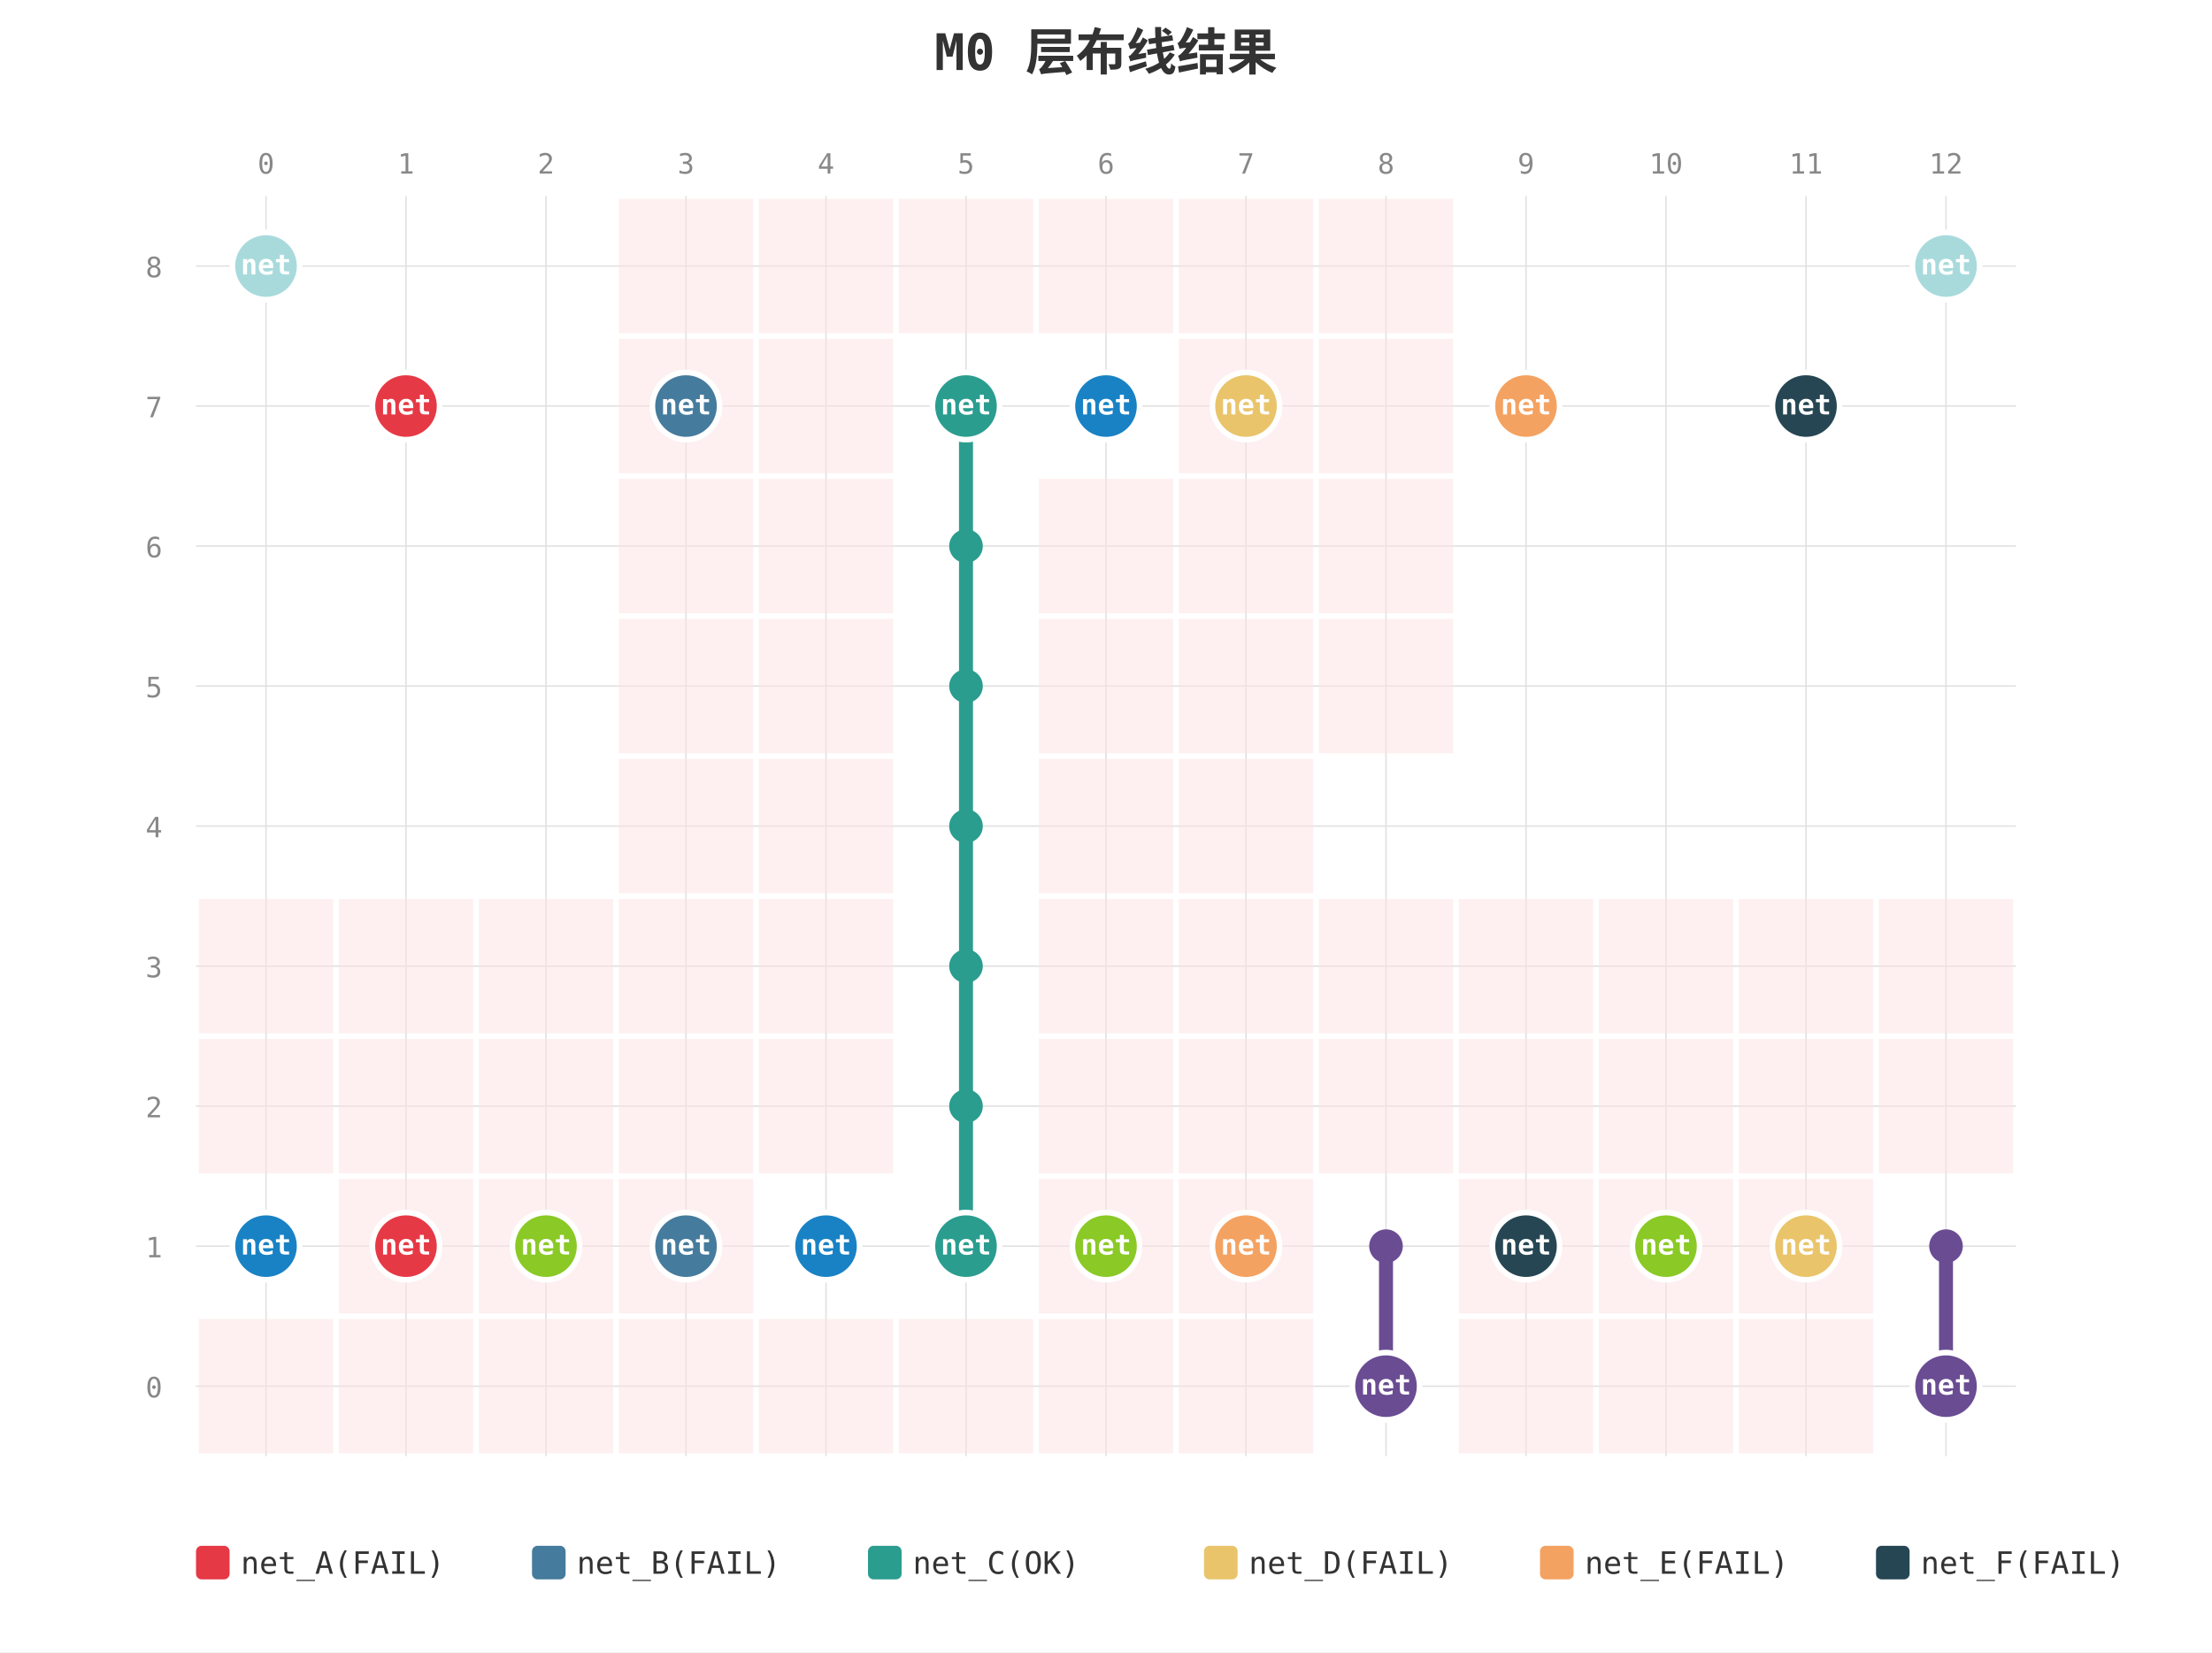
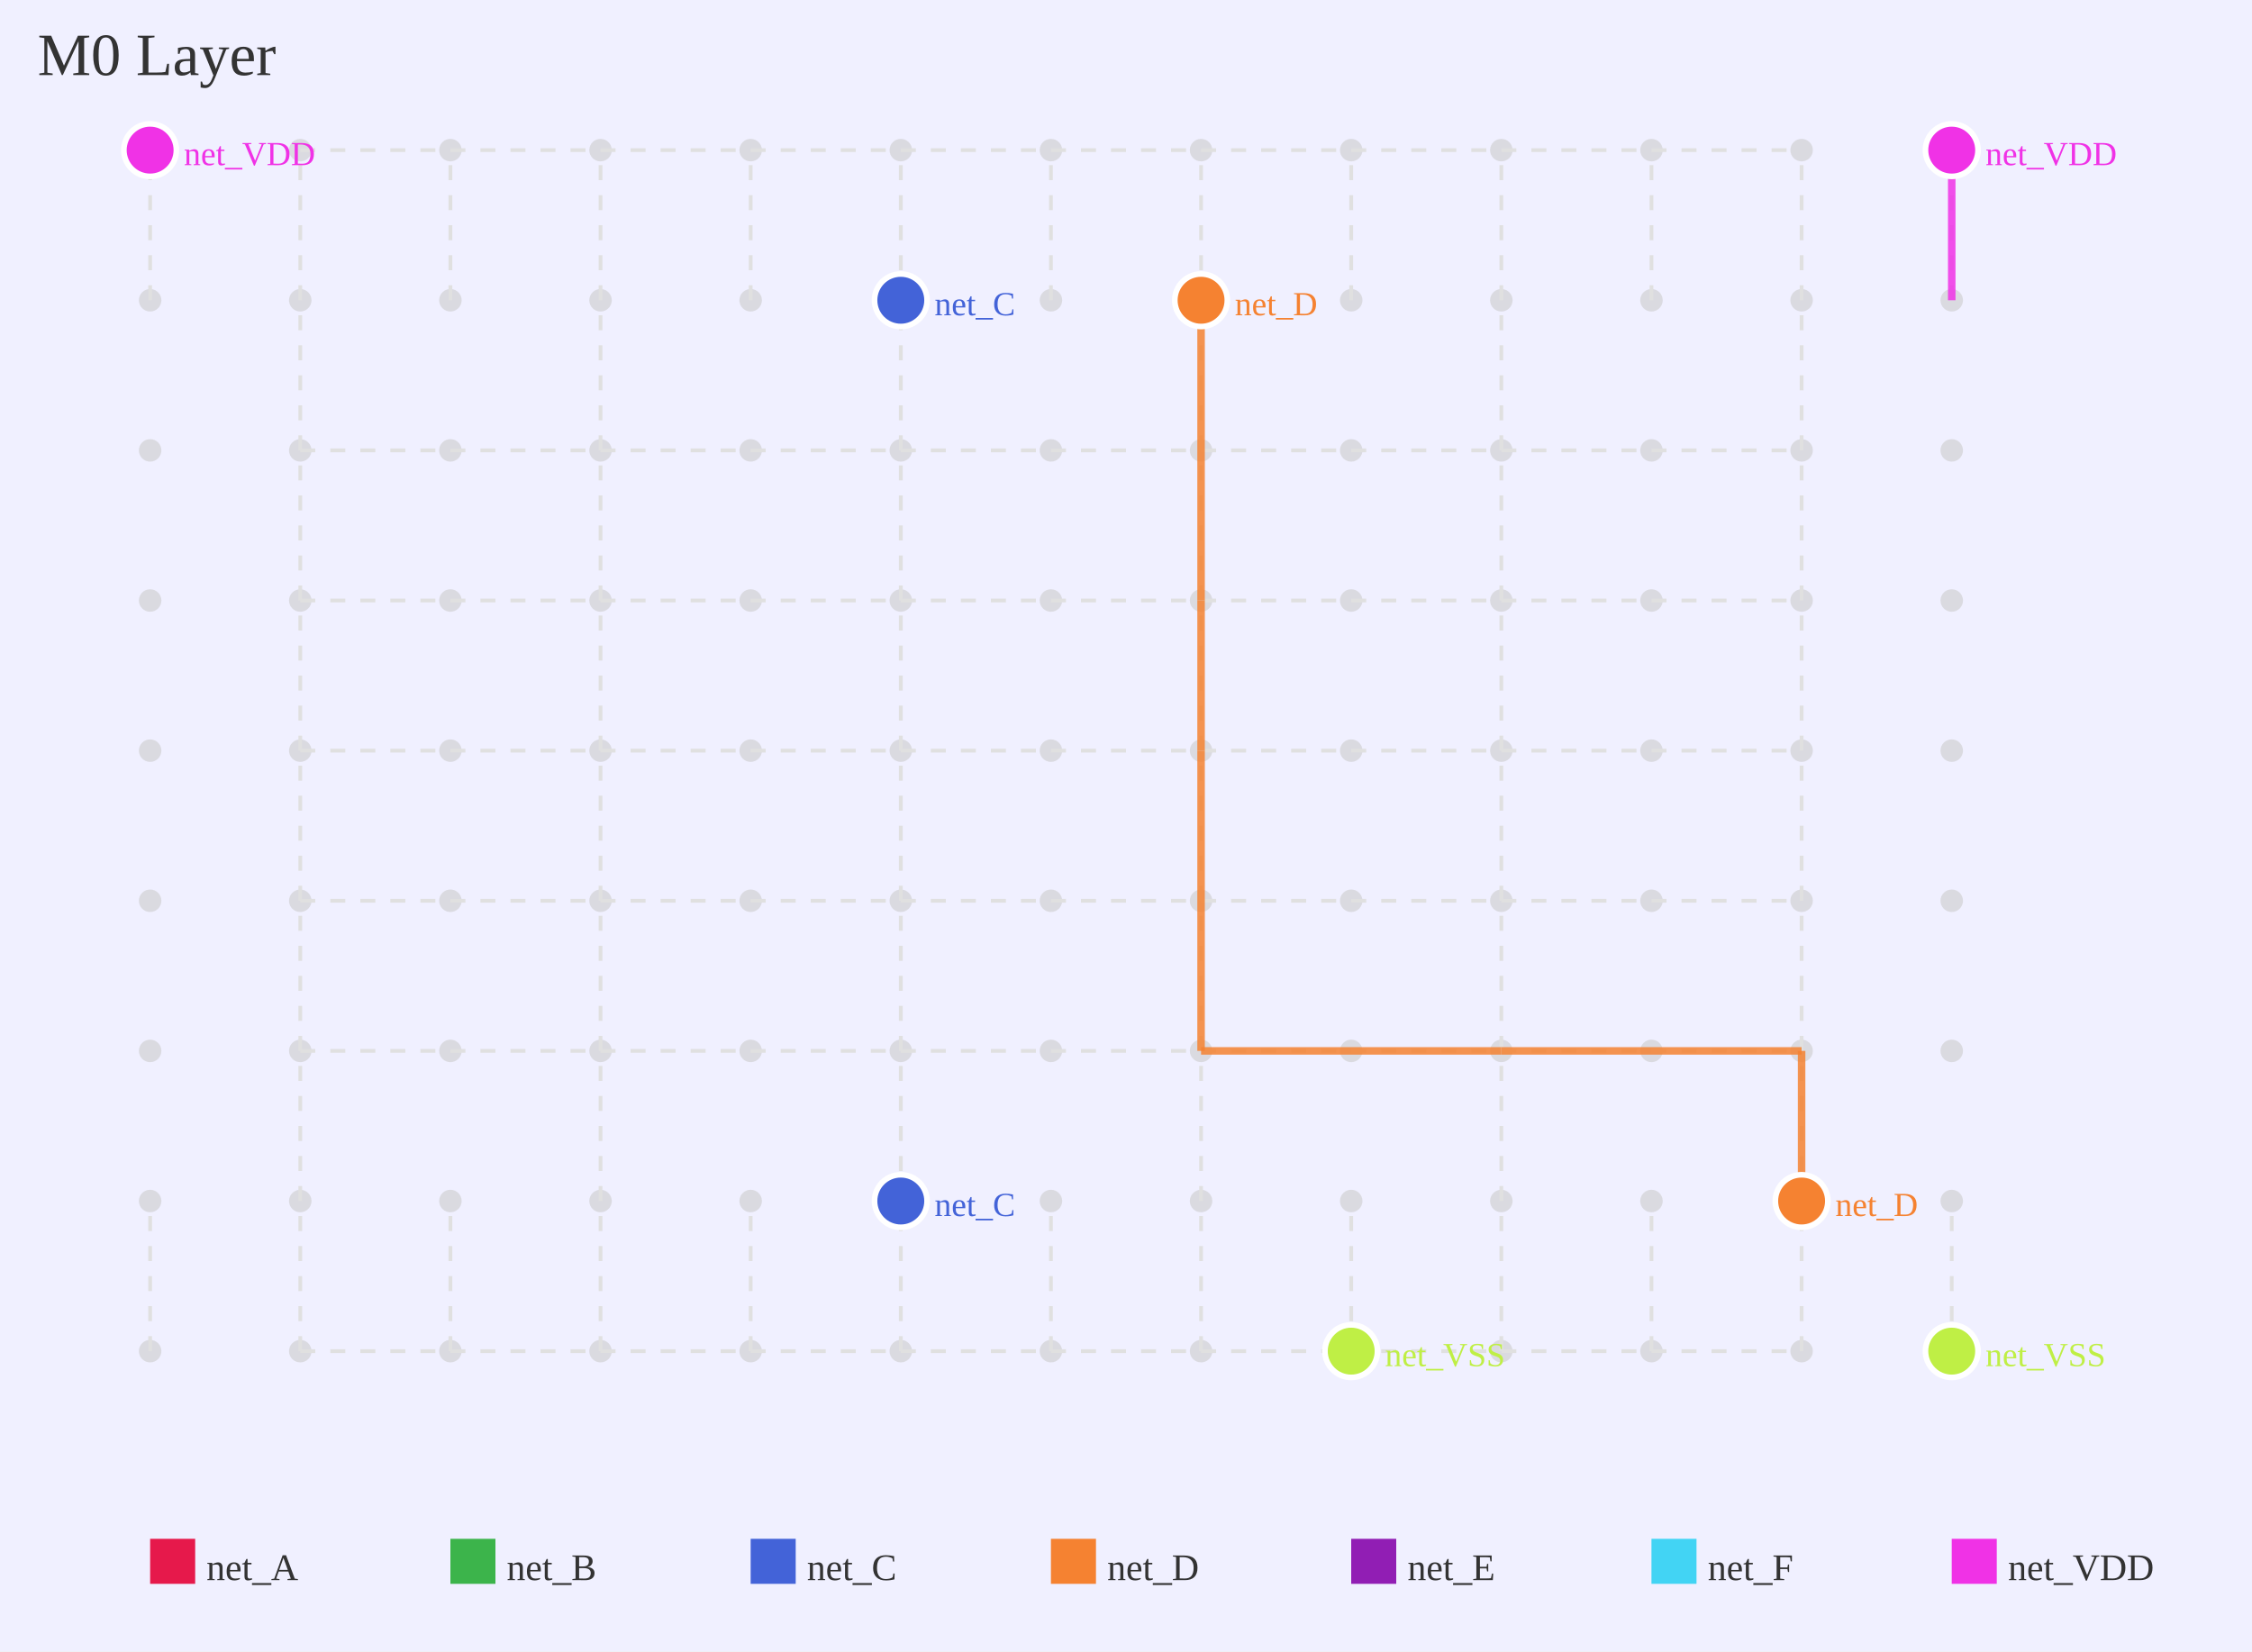
- <svg xmlns="http://www.w3.org/2000/svg" width="790" height="590" viewBox="0 0 790 590">
-   <rect width="790" height="590" fill="white" />
-   <text x="395" y="25" text-anchor="middle" font-family="monospace" font-size="18" font-weight="bold" fill="#333">M0 层布线结果</text>
-   <line x1="95.0" y1="70" x2="95.0" y2="520" stroke="#E0E0E0" stroke-width="0.5" />
-   <line x1="145.0" y1="70" x2="145.0" y2="520" stroke="#E0E0E0" stroke-width="0.5" />
-   <line x1="195.0" y1="70" x2="195.0" y2="520" stroke="#E0E0E0" stroke-width="0.5" />
-   <line x1="245.0" y1="70" x2="245.0" y2="520" stroke="#E0E0E0" stroke-width="0.5" />
-   <line x1="295.0" y1="70" x2="295.0" y2="520" stroke="#E0E0E0" stroke-width="0.5" />
-   <line x1="345.0" y1="70" x2="345.0" y2="520" stroke="#E0E0E0" stroke-width="0.5" />
-   <line x1="395.0" y1="70" x2="395.0" y2="520" stroke="#E0E0E0" stroke-width="0.5" />
-   <line x1="445.0" y1="70" x2="445.0" y2="520" stroke="#E0E0E0" stroke-width="0.5" />
-   <line x1="495.0" y1="70" x2="495.0" y2="520" stroke="#E0E0E0" stroke-width="0.5" />
-   <line x1="545.0" y1="70" x2="545.0" y2="520" stroke="#E0E0E0" stroke-width="0.5" />
-   <line x1="595.0" y1="70" x2="595.0" y2="520" stroke="#E0E0E0" stroke-width="0.5" />
-   <line x1="645.0" y1="70" x2="645.0" y2="520" stroke="#E0E0E0" stroke-width="0.5" />
-   <line x1="695.0" y1="70" x2="695.0" y2="520" stroke="#E0E0E0" stroke-width="0.5" />
-   <line x1="70" y1="495.0" x2="720" y2="495.0" stroke="#E0E0E0" stroke-width="0.5" />
-   <line x1="70" y1="445.0" x2="720" y2="445.0" stroke="#E0E0E0" stroke-width="0.5" />
-   <line x1="70" y1="395.0" x2="720" y2="395.0" stroke="#E0E0E0" stroke-width="0.5" />
-   <line x1="70" y1="345.0" x2="720" y2="345.0" stroke="#E0E0E0" stroke-width="0.5" />
-   <line x1="70" y1="295.0" x2="720" y2="295.0" stroke="#E0E0E0" stroke-width="0.5" />
-   <line x1="70" y1="245.0" x2="720" y2="245.0" stroke="#E0E0E0" stroke-width="0.5" />
-   <line x1="70" y1="195.0" x2="720" y2="195.0" stroke="#E0E0E0" stroke-width="0.5" />
-   <line x1="70" y1="145.0" x2="720" y2="145.0" stroke="#E0E0E0" stroke-width="0.5" />
-   <line x1="70" y1="95.0" x2="720" y2="95.0" stroke="#E0E0E0" stroke-width="0.5" />
-   <text x="95.0" y="62" text-anchor="middle" font-family="monospace" font-size="10" fill="#888">0</text>
-   <text x="145.0" y="62" text-anchor="middle" font-family="monospace" font-size="10" fill="#888">1</text>
-   <text x="195.0" y="62" text-anchor="middle" font-family="monospace" font-size="10" fill="#888">2</text>
-   <text x="245.0" y="62" text-anchor="middle" font-family="monospace" font-size="10" fill="#888">3</text>
-   <text x="295.0" y="62" text-anchor="middle" font-family="monospace" font-size="10" fill="#888">4</text>
-   <text x="345.0" y="62" text-anchor="middle" font-family="monospace" font-size="10" fill="#888">5</text>
-   <text x="395.0" y="62" text-anchor="middle" font-family="monospace" font-size="10" fill="#888">6</text>
-   <text x="445.0" y="62" text-anchor="middle" font-family="monospace" font-size="10" fill="#888">7</text>
-   <text x="495.0" y="62" text-anchor="middle" font-family="monospace" font-size="10" fill="#888">8</text>
-   <text x="545.0" y="62" text-anchor="middle" font-family="monospace" font-size="10" fill="#888">9</text>
-   <text x="595.0" y="62" text-anchor="middle" font-family="monospace" font-size="10" fill="#888">10</text>
-   <text x="645.0" y="62" text-anchor="middle" font-family="monospace" font-size="10" fill="#888">11</text>
-   <text x="695.0" y="62" text-anchor="middle" font-family="monospace" font-size="10" fill="#888">12</text>
-   <text x="58" y="499.0" text-anchor="end" font-family="monospace" font-size="10" fill="#888">0</text>
-   <text x="58" y="449.0" text-anchor="end" font-family="monospace" font-size="10" fill="#888">1</text>
-   <text x="58" y="399.0" text-anchor="end" font-family="monospace" font-size="10" fill="#888">2</text>
-   <text x="58" y="349.0" text-anchor="end" font-family="monospace" font-size="10" fill="#888">3</text>
-   <text x="58" y="299.0" text-anchor="end" font-family="monospace" font-size="10" fill="#888">4</text>
-   <text x="58" y="249.0" text-anchor="end" font-family="monospace" font-size="10" fill="#888">5</text>
-   <text x="58" y="199.0" text-anchor="end" font-family="monospace" font-size="10" fill="#888">6</text>
-   <text x="58" y="149.0" text-anchor="end" font-family="monospace" font-size="10" fill="#888">7</text>
-   <text x="58" y="99.0" text-anchor="end" font-family="monospace" font-size="10" fill="#888">8</text>
-   <rect x="71.0" y="471.0" width="48" height="48" fill="#FEE2E2" opacity="0.5" />
-   <rect x="121.0" y="471.0" width="48" height="48" fill="#FEE2E2" opacity="0.5" />
-   <rect x="171.0" y="471.0" width="48" height="48" fill="#FEE2E2" opacity="0.5" />
-   <rect x="221.0" y="471.0" width="48" height="48" fill="#FEE2E2" opacity="0.5" />
-   <rect x="271.0" y="471.0" width="48" height="48" fill="#FEE2E2" opacity="0.5" />
-   <rect x="321.0" y="471.0" width="48" height="48" fill="#FEE2E2" opacity="0.5" />
-   <rect x="371.0" y="471.0" width="48" height="48" fill="#FEE2E2" opacity="0.5" />
-   <rect x="421.0" y="471.0" width="48" height="48" fill="#FEE2E2" opacity="0.5" />
-   <rect x="521.0" y="471.0" width="48" height="48" fill="#FEE2E2" opacity="0.5" />
-   <rect x="571.0" y="471.0" width="48" height="48" fill="#FEE2E2" opacity="0.5" />
-   <rect x="621.0" y="471.0" width="48" height="48" fill="#FEE2E2" opacity="0.5" />
-   <rect x="121.0" y="421.0" width="48" height="48" fill="#FEE2E2" opacity="0.5" />
-   <rect x="171.0" y="421.0" width="48" height="48" fill="#FEE2E2" opacity="0.5" />
-   <rect x="221.0" y="421.0" width="48" height="48" fill="#FEE2E2" opacity="0.5" />
-   <rect x="371.0" y="421.0" width="48" height="48" fill="#FEE2E2" opacity="0.5" />
-   <rect x="421.0" y="421.0" width="48" height="48" fill="#FEE2E2" opacity="0.5" />
-   <rect x="521.0" y="421.0" width="48" height="48" fill="#FEE2E2" opacity="0.5" />
-   <rect x="571.0" y="421.0" width="48" height="48" fill="#FEE2E2" opacity="0.5" />
-   <rect x="621.0" y="421.0" width="48" height="48" fill="#FEE2E2" opacity="0.5" />
-   <rect x="71.0" y="371.0" width="48" height="48" fill="#FEE2E2" opacity="0.5" />
-   <rect x="121.0" y="371.0" width="48" height="48" fill="#FEE2E2" opacity="0.5" />
-   <rect x="171.0" y="371.0" width="48" height="48" fill="#FEE2E2" opacity="0.5" />
-   <rect x="221.0" y="371.0" width="48" height="48" fill="#FEE2E2" opacity="0.5" />
-   <rect x="271.0" y="371.0" width="48" height="48" fill="#FEE2E2" opacity="0.5" />
-   <rect x="371.0" y="371.0" width="48" height="48" fill="#FEE2E2" opacity="0.5" />
-   <rect x="421.0" y="371.0" width="48" height="48" fill="#FEE2E2" opacity="0.5" />
-   <rect x="471.0" y="371.0" width="48" height="48" fill="#FEE2E2" opacity="0.5" />
-   <rect x="521.0" y="371.0" width="48" height="48" fill="#FEE2E2" opacity="0.5" />
-   <rect x="571.0" y="371.0" width="48" height="48" fill="#FEE2E2" opacity="0.5" />
-   <rect x="621.0" y="371.0" width="48" height="48" fill="#FEE2E2" opacity="0.5" />
-   <rect x="671.0" y="371.0" width="48" height="48" fill="#FEE2E2" opacity="0.5" />
-   <rect x="71.0" y="321.0" width="48" height="48" fill="#FEE2E2" opacity="0.5" />
-   <rect x="121.0" y="321.0" width="48" height="48" fill="#FEE2E2" opacity="0.5" />
-   <rect x="171.0" y="321.0" width="48" height="48" fill="#FEE2E2" opacity="0.5" />
-   <rect x="221.0" y="321.0" width="48" height="48" fill="#FEE2E2" opacity="0.5" />
-   <rect x="271.0" y="321.0" width="48" height="48" fill="#FEE2E2" opacity="0.5" />
-   <rect x="371.0" y="321.0" width="48" height="48" fill="#FEE2E2" opacity="0.5" />
-   <rect x="421.0" y="321.0" width="48" height="48" fill="#FEE2E2" opacity="0.5" />
-   <rect x="471.0" y="321.0" width="48" height="48" fill="#FEE2E2" opacity="0.5" />
-   <rect x="521.0" y="321.0" width="48" height="48" fill="#FEE2E2" opacity="0.5" />
-   <rect x="571.0" y="321.0" width="48" height="48" fill="#FEE2E2" opacity="0.5" />
-   <rect x="621.0" y="321.0" width="48" height="48" fill="#FEE2E2" opacity="0.5" />
-   <rect x="671.0" y="321.0" width="48" height="48" fill="#FEE2E2" opacity="0.5" />
-   <rect x="221.0" y="271.0" width="48" height="48" fill="#FEE2E2" opacity="0.5" />
-   <rect x="271.0" y="271.0" width="48" height="48" fill="#FEE2E2" opacity="0.5" />
-   <rect x="371.0" y="271.0" width="48" height="48" fill="#FEE2E2" opacity="0.5" />
-   <rect x="421.0" y="271.0" width="48" height="48" fill="#FEE2E2" opacity="0.5" />
-   <rect x="221.0" y="221.0" width="48" height="48" fill="#FEE2E2" opacity="0.5" />
-   <rect x="271.0" y="221.0" width="48" height="48" fill="#FEE2E2" opacity="0.5" />
-   <rect x="371.0" y="221.0" width="48" height="48" fill="#FEE2E2" opacity="0.5" />
-   <rect x="421.0" y="221.0" width="48" height="48" fill="#FEE2E2" opacity="0.5" />
-   <rect x="471.0" y="221.0" width="48" height="48" fill="#FEE2E2" opacity="0.5" />
-   <rect x="221.0" y="171.0" width="48" height="48" fill="#FEE2E2" opacity="0.5" />
-   <rect x="271.0" y="171.0" width="48" height="48" fill="#FEE2E2" opacity="0.5" />
-   <rect x="371.0" y="171.0" width="48" height="48" fill="#FEE2E2" opacity="0.5" />
-   <rect x="421.0" y="171.0" width="48" height="48" fill="#FEE2E2" opacity="0.5" />
-   <rect x="471.0" y="171.0" width="48" height="48" fill="#FEE2E2" opacity="0.5" />
-   <rect x="221.0" y="121.0" width="48" height="48" fill="#FEE2E2" opacity="0.5" />
-   <rect x="271.0" y="121.0" width="48" height="48" fill="#FEE2E2" opacity="0.5" />
-   <rect x="421.0" y="121.0" width="48" height="48" fill="#FEE2E2" opacity="0.5" />
-   <rect x="471.0" y="121.0" width="48" height="48" fill="#FEE2E2" opacity="0.5" />
-   <rect x="221.0" y="71.0" width="48" height="48" fill="#FEE2E2" opacity="0.5" />
-   <rect x="271.0" y="71.0" width="48" height="48" fill="#FEE2E2" opacity="0.5" />
-   <rect x="321.0" y="71.0" width="48" height="48" fill="#FEE2E2" opacity="0.5" />
-   <rect x="371.0" y="71.0" width="48" height="48" fill="#FEE2E2" opacity="0.5" />
-   <rect x="421.0" y="71.0" width="48" height="48" fill="#FEE2E2" opacity="0.5" />
-   <rect x="471.0" y="71.0" width="48" height="48" fill="#FEE2E2" opacity="0.5" />
-   <line x1="495.0" y1="495.0" x2="495.0" y2="445.0" stroke="#6A4C93" stroke-width="5" stroke-linecap="round" />
-   <line x1="695.0" y1="445.0" x2="695.0" y2="495.0" stroke="#6A4C93" stroke-width="5" stroke-linecap="round" />
-   <line x1="345.0" y1="145.0" x2="345.0" y2="195.0" stroke="#2A9D8F" stroke-width="5" stroke-linecap="round" />
-   <line x1="345.0" y1="195.0" x2="345.0" y2="245.0" stroke="#2A9D8F" stroke-width="5" stroke-linecap="round" />
-   <line x1="345.0" y1="245.0" x2="345.0" y2="295.0" stroke="#2A9D8F" stroke-width="5" stroke-linecap="round" />
-   <line x1="345.0" y1="295.0" x2="345.0" y2="345.0" stroke="#2A9D8F" stroke-width="5" stroke-linecap="round" />
-   <line x1="345.0" y1="345.0" x2="345.0" y2="395.0" stroke="#2A9D8F" stroke-width="5" stroke-linecap="round" />
-   <line x1="345.0" y1="395.0" x2="345.0" y2="445.0" stroke="#2A9D8F" stroke-width="5" stroke-linecap="round" />
-   <circle cx="495.0" cy="495.0" r="6" fill="#6A4C93" />
-   <circle cx="695.0" cy="495.0" r="6" fill="#6A4C93" />
-   <circle cx="95.0" cy="445.0" r="6" fill="#1982C4" />
-   <circle cx="295.0" cy="445.0" r="6" fill="#1982C4" />
-   <circle cx="345.0" cy="445.0" r="6" fill="#2A9D8F" />
-   <circle cx="495.0" cy="445.0" r="6" fill="#6A4C93" />
-   <circle cx="695.0" cy="445.0" r="6" fill="#6A4C93" />
-   <circle cx="345.0" cy="395.0" r="6" fill="#2A9D8F" />
-   <circle cx="345.0" cy="345.0" r="6" fill="#2A9D8F" />
-   <circle cx="345.0" cy="295.0" r="6" fill="#2A9D8F" />
-   <circle cx="345.0" cy="245.0" r="6" fill="#2A9D8F" />
-   <circle cx="345.0" cy="195.0" r="6" fill="#2A9D8F" />
-   <circle cx="345.0" cy="145.0" r="6" fill="#2A9D8F" />
-   <circle cx="395.0" cy="145.0" r="6" fill="#1982C4" />
-   <circle cx="495.0" cy="495.0" r="12" fill="#6A4C93" stroke="white" stroke-width="2" />
-   <text x="495.0" y="498.0" text-anchor="middle" font-family="monospace" font-size="10" font-weight="bold" fill="white">net</text>
-   <circle cx="695.0" cy="495.0" r="12" fill="#6A4C93" stroke="white" stroke-width="2" />
-   <text x="695.0" y="498.0" text-anchor="middle" font-family="monospace" font-size="10" font-weight="bold" fill="white">net</text>
-   <circle cx="145.0" cy="145.0" r="12" fill="#E63946" stroke="white" stroke-width="2" />
-   <text x="145.0" y="148.0" text-anchor="middle" font-family="monospace" font-size="10" font-weight="bold" fill="white">net</text>
-   <circle cx="145.0" cy="445.0" r="12" fill="#E63946" stroke="white" stroke-width="2" />
-   <text x="145.0" y="448.0" text-anchor="middle" font-family="monospace" font-size="10" font-weight="bold" fill="white">net</text>
-   <circle cx="345.0" cy="145.0" r="12" fill="#2A9D8F" stroke="white" stroke-width="2" />
-   <text x="345.0" y="148.0" text-anchor="middle" font-family="monospace" font-size="10" font-weight="bold" fill="white">net</text>
-   <circle cx="345.0" cy="445.0" r="12" fill="#2A9D8F" stroke="white" stroke-width="2" />
-   <text x="345.0" y="448.0" text-anchor="middle" font-family="monospace" font-size="10" font-weight="bold" fill="white">net</text>
-   <circle cx="95.0" cy="95.0" r="12" fill="#A8DADC" stroke="white" stroke-width="2" />
-   <text x="95.0" y="98.0" text-anchor="middle" font-family="monospace" font-size="10" font-weight="bold" fill="white">net</text>
-   <circle cx="695.0" cy="95.0" r="12" fill="#A8DADC" stroke="white" stroke-width="2" />
-   <text x="695.0" y="98.0" text-anchor="middle" font-family="monospace" font-size="10" font-weight="bold" fill="white">net</text>
-   <circle cx="545.0" cy="145.0" r="12" fill="#F4A261" stroke="white" stroke-width="2" />
-   <text x="545.0" y="148.0" text-anchor="middle" font-family="monospace" font-size="10" font-weight="bold" fill="white">net</text>
-   <circle cx="445.0" cy="445.0" r="12" fill="#F4A261" stroke="white" stroke-width="2" />
-   <text x="445.0" y="448.0" text-anchor="middle" font-family="monospace" font-size="10" font-weight="bold" fill="white">net</text>
-   <circle cx="445.0" cy="145.0" r="12" fill="#E9C46A" stroke="white" stroke-width="2" />
-   <text x="445.0" y="148.0" text-anchor="middle" font-family="monospace" font-size="10" font-weight="bold" fill="white">net</text>
-   <circle cx="645.0" cy="445.0" r="12" fill="#E9C46A" stroke="white" stroke-width="2" />
-   <text x="645.0" y="448.0" text-anchor="middle" font-family="monospace" font-size="10" font-weight="bold" fill="white">net</text>
-   <circle cx="195.0" cy="445.0" r="12" fill="#8AC926" stroke="white" stroke-width="2" />
-   <text x="195.0" y="448.0" text-anchor="middle" font-family="monospace" font-size="10" font-weight="bold" fill="white">net</text>
-   <circle cx="395.0" cy="445.0" r="12" fill="#8AC926" stroke="white" stroke-width="2" />
-   <text x="395.0" y="448.0" text-anchor="middle" font-family="monospace" font-size="10" font-weight="bold" fill="white">net</text>
-   <circle cx="595.0" cy="445.0" r="12" fill="#8AC926" stroke="white" stroke-width="2" />
-   <text x="595.0" y="448.0" text-anchor="middle" font-family="monospace" font-size="10" font-weight="bold" fill="white">net</text>
-   <circle cx="245.0" cy="145.0" r="12" fill="#457B9D" stroke="white" stroke-width="2" />
-   <text x="245.0" y="148.0" text-anchor="middle" font-family="monospace" font-size="10" font-weight="bold" fill="white">net</text>
-   <circle cx="245.0" cy="445.0" r="12" fill="#457B9D" stroke="white" stroke-width="2" />
-   <text x="245.0" y="448.0" text-anchor="middle" font-family="monospace" font-size="10" font-weight="bold" fill="white">net</text>
-   <circle cx="395.0" cy="145.0" r="12" fill="#1982C4" stroke="white" stroke-width="2" />
-   <text x="395.0" y="148.0" text-anchor="middle" font-family="monospace" font-size="10" font-weight="bold" fill="white">net</text>
-   <circle cx="95.0" cy="445.0" r="12" fill="#1982C4" stroke="white" stroke-width="2" />
-   <text x="95.0" y="448.0" text-anchor="middle" font-family="monospace" font-size="10" font-weight="bold" fill="white">net</text>
-   <circle cx="295.0" cy="445.0" r="12" fill="#1982C4" stroke="white" stroke-width="2" />
-   <text x="295.0" y="448.0" text-anchor="middle" font-family="monospace" font-size="10" font-weight="bold" fill="white">net</text>
-   <circle cx="645.0" cy="145.0" r="12" fill="#264653" stroke="white" stroke-width="2" />
-   <text x="645.0" y="148.0" text-anchor="middle" font-family="monospace" font-size="10" font-weight="bold" fill="white">net</text>
-   <circle cx="545.0" cy="445.0" r="12" fill="#264653" stroke="white" stroke-width="2" />
-   <text x="545.0" y="448.0" text-anchor="middle" font-family="monospace" font-size="10" font-weight="bold" fill="white">net</text>
-   <rect x="70" y="552" width="12" height="12" fill="#E63946" rx="2" />
-   <text x="86" y="562" font-family="monospace" font-size="11" fill="#333">net_A(FAIL)</text>
-   <rect x="190" y="552" width="12" height="12" fill="#457B9D" rx="2" />
-   <text x="206" y="562" font-family="monospace" font-size="11" fill="#333">net_B(FAIL)</text>
-   <rect x="310" y="552" width="12" height="12" fill="#2A9D8F" rx="2" />
-   <text x="326" y="562" font-family="monospace" font-size="11" fill="#333">net_C(OK)</text>
-   <rect x="430" y="552" width="12" height="12" fill="#E9C46A" rx="2" />
-   <text x="446" y="562" font-family="monospace" font-size="11" fill="#333">net_D(FAIL)</text>
-   <rect x="550" y="552" width="12" height="12" fill="#F4A261" rx="2" />
-   <text x="566" y="562" font-family="monospace" font-size="11" fill="#333">net_E(FAIL)</text>
-   <rect x="670" y="552" width="12" height="12" fill="#264653" rx="2" />
-   <text x="686" y="562" font-family="monospace" font-size="11" fill="#333">net_F(FAIL)</text>
+ <svg xmlns="http://www.w3.org/2000/svg" width="600" height="440">
+   <rect width="600" height="440" fill="#f0f0ff" />
+   <text x="10" y="20" font-size="16" fill="#333">M0 Layer</text>
+   <circle cx="40" cy="360" r="3" fill="#cccccc" opacity="0.6" />
+   <circle cx="40" cy="320" r="3" fill="#cccccc" opacity="0.6" />
+   <circle cx="40" cy="280" r="3" fill="#cccccc" opacity="0.6" />
+   <circle cx="40" cy="240" r="3" fill="#cccccc" opacity="0.6" />
+   <circle cx="40" cy="200" r="3" fill="#cccccc" opacity="0.6" />
+   <circle cx="40" cy="160" r="3" fill="#cccccc" opacity="0.6" />
+   <circle cx="40" cy="120" r="3" fill="#cccccc" opacity="0.6" />
+   <circle cx="40" cy="80" r="3" fill="#cccccc" opacity="0.6" />
+   <circle cx="40" cy="40" r="3" fill="#cccccc" opacity="0.6" />
+   <circle cx="80" cy="360" r="3" fill="#cccccc" opacity="0.6" />
+   <circle cx="80" cy="320" r="3" fill="#cccccc" opacity="0.6" />
+   <circle cx="80" cy="280" r="3" fill="#cccccc" opacity="0.6" />
+   <circle cx="80" cy="240" r="3" fill="#cccccc" opacity="0.6" />
+   <circle cx="80" cy="200" r="3" fill="#cccccc" opacity="0.6" />
+   <circle cx="80" cy="160" r="3" fill="#cccccc" opacity="0.6" />
+   <circle cx="80" cy="120" r="3" fill="#cccccc" opacity="0.6" />
+   <circle cx="80" cy="80" r="3" fill="#cccccc" opacity="0.6" />
+   <circle cx="80" cy="40" r="3" fill="#cccccc" opacity="0.6" />
+   <circle cx="120" cy="360" r="3" fill="#cccccc" opacity="0.6" />
+   <circle cx="120" cy="320" r="3" fill="#cccccc" opacity="0.6" />
+   <circle cx="120" cy="280" r="3" fill="#cccccc" opacity="0.6" />
+   <circle cx="120" cy="240" r="3" fill="#cccccc" opacity="0.6" />
+   <circle cx="120" cy="200" r="3" fill="#cccccc" opacity="0.6" />
+   <circle cx="120" cy="160" r="3" fill="#cccccc" opacity="0.6" />
+   <circle cx="120" cy="120" r="3" fill="#cccccc" opacity="0.6" />
+   <circle cx="120" cy="80" r="3" fill="#cccccc" opacity="0.6" />
+   <circle cx="120" cy="40" r="3" fill="#cccccc" opacity="0.6" />
+   <circle cx="160" cy="360" r="3" fill="#cccccc" opacity="0.6" />
+   <circle cx="160" cy="320" r="3" fill="#cccccc" opacity="0.6" />
+   <circle cx="160" cy="280" r="3" fill="#cccccc" opacity="0.6" />
+   <circle cx="160" cy="240" r="3" fill="#cccccc" opacity="0.6" />
+   <circle cx="160" cy="200" r="3" fill="#cccccc" opacity="0.6" />
+   <circle cx="160" cy="160" r="3" fill="#cccccc" opacity="0.6" />
+   <circle cx="160" cy="120" r="3" fill="#cccccc" opacity="0.6" />
+   <circle cx="160" cy="80" r="3" fill="#cccccc" opacity="0.6" />
+   <circle cx="160" cy="40" r="3" fill="#cccccc" opacity="0.6" />
+   <circle cx="200" cy="360" r="3" fill="#cccccc" opacity="0.6" />
+   <circle cx="200" cy="320" r="3" fill="#cccccc" opacity="0.6" />
+   <circle cx="200" cy="280" r="3" fill="#cccccc" opacity="0.6" />
+   <circle cx="200" cy="240" r="3" fill="#cccccc" opacity="0.6" />
+   <circle cx="200" cy="200" r="3" fill="#cccccc" opacity="0.6" />
+   <circle cx="200" cy="160" r="3" fill="#cccccc" opacity="0.6" />
+   <circle cx="200" cy="120" r="3" fill="#cccccc" opacity="0.6" />
+   <circle cx="200" cy="80" r="3" fill="#cccccc" opacity="0.6" />
+   <circle cx="200" cy="40" r="3" fill="#cccccc" opacity="0.6" />
+   <circle cx="240" cy="360" r="3" fill="#cccccc" opacity="0.6" />
+   <circle cx="240" cy="320" r="3" fill="#cccccc" opacity="0.6" />
+   <circle cx="240" cy="280" r="3" fill="#cccccc" opacity="0.6" />
+   <circle cx="240" cy="240" r="3" fill="#cccccc" opacity="0.6" />
+   <circle cx="240" cy="200" r="3" fill="#cccccc" opacity="0.6" />
+   <circle cx="240" cy="160" r="3" fill="#cccccc" opacity="0.6" />
+   <circle cx="240" cy="120" r="3" fill="#cccccc" opacity="0.6" />
+   <circle cx="240" cy="80" r="3" fill="#cccccc" opacity="0.6" />
+   <circle cx="240" cy="40" r="3" fill="#cccccc" opacity="0.6" />
+   <circle cx="280" cy="360" r="3" fill="#cccccc" opacity="0.6" />
+   <circle cx="280" cy="320" r="3" fill="#cccccc" opacity="0.6" />
+   <circle cx="280" cy="280" r="3" fill="#cccccc" opacity="0.6" />
+   <circle cx="280" cy="240" r="3" fill="#cccccc" opacity="0.6" />
+   <circle cx="280" cy="200" r="3" fill="#cccccc" opacity="0.6" />
+   <circle cx="280" cy="160" r="3" fill="#cccccc" opacity="0.6" />
+   <circle cx="280" cy="120" r="3" fill="#cccccc" opacity="0.6" />
+   <circle cx="280" cy="80" r="3" fill="#cccccc" opacity="0.6" />
+   <circle cx="280" cy="40" r="3" fill="#cccccc" opacity="0.6" />
+   <circle cx="320" cy="360" r="3" fill="#cccccc" opacity="0.6" />
+   <circle cx="320" cy="320" r="3" fill="#cccccc" opacity="0.6" />
+   <circle cx="320" cy="280" r="3" fill="#cccccc" opacity="0.6" />
+   <circle cx="320" cy="240" r="3" fill="#cccccc" opacity="0.6" />
+   <circle cx="320" cy="200" r="3" fill="#cccccc" opacity="0.6" />
+   <circle cx="320" cy="160" r="3" fill="#cccccc" opacity="0.6" />
+   <circle cx="320" cy="120" r="3" fill="#cccccc" opacity="0.6" />
+   <circle cx="320" cy="80" r="3" fill="#cccccc" opacity="0.6" />
+   <circle cx="320" cy="40" r="3" fill="#cccccc" opacity="0.6" />
+   <circle cx="360" cy="360" r="3" fill="#cccccc" opacity="0.6" />
+   <circle cx="360" cy="320" r="3" fill="#cccccc" opacity="0.6" />
+   <circle cx="360" cy="280" r="3" fill="#cccccc" opacity="0.6" />
+   <circle cx="360" cy="240" r="3" fill="#cccccc" opacity="0.6" />
+   <circle cx="360" cy="200" r="3" fill="#cccccc" opacity="0.6" />
+   <circle cx="360" cy="160" r="3" fill="#cccccc" opacity="0.6" />
+   <circle cx="360" cy="120" r="3" fill="#cccccc" opacity="0.6" />
+   <circle cx="360" cy="80" r="3" fill="#cccccc" opacity="0.6" />
+   <circle cx="360" cy="40" r="3" fill="#cccccc" opacity="0.6" />
+   <circle cx="400" cy="360" r="3" fill="#cccccc" opacity="0.6" />
+   <circle cx="400" cy="320" r="3" fill="#cccccc" opacity="0.6" />
+   <circle cx="400" cy="280" r="3" fill="#cccccc" opacity="0.6" />
+   <circle cx="400" cy="240" r="3" fill="#cccccc" opacity="0.6" />
+   <circle cx="400" cy="200" r="3" fill="#cccccc" opacity="0.6" />
+   <circle cx="400" cy="160" r="3" fill="#cccccc" opacity="0.6" />
+   <circle cx="400" cy="120" r="3" fill="#cccccc" opacity="0.6" />
+   <circle cx="400" cy="80" r="3" fill="#cccccc" opacity="0.6" />
+   <circle cx="400" cy="40" r="3" fill="#cccccc" opacity="0.6" />
+   <circle cx="440" cy="360" r="3" fill="#cccccc" opacity="0.6" />
+   <circle cx="440" cy="320" r="3" fill="#cccccc" opacity="0.6" />
+   <circle cx="440" cy="280" r="3" fill="#cccccc" opacity="0.6" />
+   <circle cx="440" cy="240" r="3" fill="#cccccc" opacity="0.6" />
+   <circle cx="440" cy="200" r="3" fill="#cccccc" opacity="0.6" />
+   <circle cx="440" cy="160" r="3" fill="#cccccc" opacity="0.6" />
+   <circle cx="440" cy="120" r="3" fill="#cccccc" opacity="0.6" />
+   <circle cx="440" cy="80" r="3" fill="#cccccc" opacity="0.6" />
+   <circle cx="440" cy="40" r="3" fill="#cccccc" opacity="0.6" />
+   <circle cx="480" cy="360" r="3" fill="#cccccc" opacity="0.6" />
+   <circle cx="480" cy="320" r="3" fill="#cccccc" opacity="0.6" />
+   <circle cx="480" cy="280" r="3" fill="#cccccc" opacity="0.6" />
+   <circle cx="480" cy="240" r="3" fill="#cccccc" opacity="0.6" />
+   <circle cx="480" cy="200" r="3" fill="#cccccc" opacity="0.6" />
+   <circle cx="480" cy="160" r="3" fill="#cccccc" opacity="0.6" />
+   <circle cx="480" cy="120" r="3" fill="#cccccc" opacity="0.6" />
+   <circle cx="480" cy="80" r="3" fill="#cccccc" opacity="0.6" />
+   <circle cx="480" cy="40" r="3" fill="#cccccc" opacity="0.6" />
+   <circle cx="520" cy="360" r="3" fill="#cccccc" opacity="0.6" />
+   <circle cx="520" cy="320" r="3" fill="#cccccc" opacity="0.6" />
+   <circle cx="520" cy="280" r="3" fill="#cccccc" opacity="0.6" />
+   <circle cx="520" cy="240" r="3" fill="#cccccc" opacity="0.6" />
+   <circle cx="520" cy="200" r="3" fill="#cccccc" opacity="0.6" />
+   <circle cx="520" cy="160" r="3" fill="#cccccc" opacity="0.6" />
+   <circle cx="520" cy="120" r="3" fill="#cccccc" opacity="0.6" />
+   <circle cx="520" cy="80" r="3" fill="#cccccc" opacity="0.6" />
+   <circle cx="520" cy="40" r="3" fill="#cccccc" opacity="0.6" />
+   <line x1="40" y1="360" x2="40" y2="320" stroke="#e0e0e0" stroke-width="1" stroke-dasharray="4,4" />
+   <line x1="40" y1="80" x2="40" y2="40" stroke="#e0e0e0" stroke-width="1" stroke-dasharray="4,4" />
+   <line x1="80" y1="360" x2="80" y2="320" stroke="#e0e0e0" stroke-width="1" stroke-dasharray="4,4" />
+   <line x1="80" y1="360" x2="160" y2="360" stroke="#e0e0e0" stroke-width="1" stroke-dasharray="4,4" />
+   <line x1="80" y1="320" x2="80" y2="280" stroke="#e0e0e0" stroke-width="1" stroke-dasharray="4,4" />
+   <line x1="80" y1="280" x2="80" y2="240" stroke="#e0e0e0" stroke-width="1" stroke-dasharray="4,4" />
+   <line x1="80" y1="280" x2="160" y2="280" stroke="#e0e0e0" stroke-width="1" stroke-dasharray="4,4" />
+   <line x1="80" y1="240" x2="80" y2="200" stroke="#e0e0e0" stroke-width="1" stroke-dasharray="4,4" />
+   <line x1="80" y1="240" x2="160" y2="240" stroke="#e0e0e0" stroke-width="1" stroke-dasharray="4,4" />
+   <line x1="80" y1="200" x2="80" y2="160" stroke="#e0e0e0" stroke-width="1" stroke-dasharray="4,4" />
+   <line x1="80" y1="200" x2="160" y2="200" stroke="#e0e0e0" stroke-width="1" stroke-dasharray="4,4" />
+   <line x1="80" y1="160" x2="80" y2="120" stroke="#e0e0e0" stroke-width="1" stroke-dasharray="4,4" />
+   <line x1="80" y1="160" x2="160" y2="160" stroke="#e0e0e0" stroke-width="1" stroke-dasharray="4,4" />
+   <line x1="80" y1="120" x2="80" y2="80" stroke="#e0e0e0" stroke-width="1" stroke-dasharray="4,4" />
+   <line x1="80" y1="120" x2="160" y2="120" stroke="#e0e0e0" stroke-width="1" stroke-dasharray="4,4" />
+   <line x1="80" y1="80" x2="80" y2="40" stroke="#e0e0e0" stroke-width="1" stroke-dasharray="4,4" />
+   <line x1="80" y1="40" x2="160" y2="40" stroke="#e0e0e0" stroke-width="1" stroke-dasharray="4,4" />
+   <line x1="120" y1="360" x2="120" y2="320" stroke="#e0e0e0" stroke-width="1" stroke-dasharray="4,4" />
+   <line x1="120" y1="80" x2="120" y2="40" stroke="#e0e0e0" stroke-width="1" stroke-dasharray="4,4" />
+   <line x1="160" y1="360" x2="160" y2="320" stroke="#e0e0e0" stroke-width="1" stroke-dasharray="4,4" />
+   <line x1="160" y1="360" x2="240" y2="360" stroke="#e0e0e0" stroke-width="1" stroke-dasharray="4,4" />
+   <line x1="160" y1="320" x2="160" y2="280" stroke="#e0e0e0" stroke-width="1" stroke-dasharray="4,4" />
+   <line x1="160" y1="280" x2="160" y2="240" stroke="#e0e0e0" stroke-width="1" stroke-dasharray="4,4" />
+   <line x1="160" y1="280" x2="240" y2="280" stroke="#e0e0e0" stroke-width="1" stroke-dasharray="4,4" />
+   <line x1="160" y1="240" x2="160" y2="200" stroke="#e0e0e0" stroke-width="1" stroke-dasharray="4,4" />
+   <line x1="160" y1="240" x2="240" y2="240" stroke="#e0e0e0" stroke-width="1" stroke-dasharray="4,4" />
+   <line x1="160" y1="200" x2="160" y2="160" stroke="#e0e0e0" stroke-width="1" stroke-dasharray="4,4" />
+   <line x1="160" y1="200" x2="240" y2="200" stroke="#e0e0e0" stroke-width="1" stroke-dasharray="4,4" />
+   <line x1="160" y1="160" x2="160" y2="120" stroke="#e0e0e0" stroke-width="1" stroke-dasharray="4,4" />
+   <line x1="160" y1="160" x2="240" y2="160" stroke="#e0e0e0" stroke-width="1" stroke-dasharray="4,4" />
+   <line x1="160" y1="120" x2="160" y2="80" stroke="#e0e0e0" stroke-width="1" stroke-dasharray="4,4" />
+   <line x1="160" y1="120" x2="240" y2="120" stroke="#e0e0e0" stroke-width="1" stroke-dasharray="4,4" />
+   <line x1="160" y1="80" x2="160" y2="40" stroke="#e0e0e0" stroke-width="1" stroke-dasharray="4,4" />
+   <line x1="160" y1="40" x2="240" y2="40" stroke="#e0e0e0" stroke-width="1" stroke-dasharray="4,4" />
+   <line x1="200" y1="360" x2="200" y2="320" stroke="#e0e0e0" stroke-width="1" stroke-dasharray="4,4" />
+   <line x1="200" y1="80" x2="200" y2="40" stroke="#e0e0e0" stroke-width="1" stroke-dasharray="4,4" />
+   <line x1="240" y1="360" x2="240" y2="320" stroke="#e0e0e0" stroke-width="1" stroke-dasharray="4,4" />
+   <line x1="240" y1="360" x2="320" y2="360" stroke="#e0e0e0" stroke-width="1" stroke-dasharray="4,4" />
+   <line x1="240" y1="320" x2="240" y2="280" stroke="#e0e0e0" stroke-width="1" stroke-dasharray="4,4" />
+   <line x1="240" y1="280" x2="240" y2="240" stroke="#e0e0e0" stroke-width="1" stroke-dasharray="4,4" />
+   <line x1="240" y1="280" x2="320" y2="280" stroke="#e0e0e0" stroke-width="1" stroke-dasharray="4,4" />
+   <line x1="240" y1="240" x2="240" y2="200" stroke="#e0e0e0" stroke-width="1" stroke-dasharray="4,4" />
+   <line x1="240" y1="240" x2="320" y2="240" stroke="#e0e0e0" stroke-width="1" stroke-dasharray="4,4" />
+   <line x1="240" y1="200" x2="240" y2="160" stroke="#e0e0e0" stroke-width="1" stroke-dasharray="4,4" />
+   <line x1="240" y1="200" x2="320" y2="200" stroke="#e0e0e0" stroke-width="1" stroke-dasharray="4,4" />
+   <line x1="240" y1="160" x2="240" y2="120" stroke="#e0e0e0" stroke-width="1" stroke-dasharray="4,4" />
+   <line x1="240" y1="160" x2="320" y2="160" stroke="#e0e0e0" stroke-width="1" stroke-dasharray="4,4" />
+   <line x1="240" y1="120" x2="240" y2="80" stroke="#e0e0e0" stroke-width="1" stroke-dasharray="4,4" />
+   <line x1="240" y1="120" x2="320" y2="120" stroke="#e0e0e0" stroke-width="1" stroke-dasharray="4,4" />
+   <line x1="240" y1="80" x2="240" y2="40" stroke="#e0e0e0" stroke-width="1" stroke-dasharray="4,4" />
+   <line x1="240" y1="40" x2="320" y2="40" stroke="#e0e0e0" stroke-width="1" stroke-dasharray="4,4" />
+   <line x1="280" y1="360" x2="280" y2="320" stroke="#e0e0e0" stroke-width="1" stroke-dasharray="4,4" />
+   <line x1="280" y1="80" x2="280" y2="40" stroke="#e0e0e0" stroke-width="1" stroke-dasharray="4,4" />
+   <line x1="320" y1="360" x2="320" y2="320" stroke="#e0e0e0" stroke-width="1" stroke-dasharray="4,4" />
+   <line x1="320" y1="360" x2="400" y2="360" stroke="#e0e0e0" stroke-width="1" stroke-dasharray="4,4" />
+   <line x1="320" y1="320" x2="320" y2="280" stroke="#e0e0e0" stroke-width="1" stroke-dasharray="4,4" />
+   <line x1="320" y1="280" x2="320" y2="240" stroke="#e0e0e0" stroke-width="1" stroke-dasharray="4,4" />
+   <line x1="320" y1="280" x2="400" y2="280" stroke="#e0e0e0" stroke-width="1" stroke-dasharray="4,4" />
+   <line x1="320" y1="240" x2="320" y2="200" stroke="#e0e0e0" stroke-width="1" stroke-dasharray="4,4" />
+   <line x1="320" y1="240" x2="400" y2="240" stroke="#e0e0e0" stroke-width="1" stroke-dasharray="4,4" />
+   <line x1="320" y1="200" x2="320" y2="160" stroke="#e0e0e0" stroke-width="1" stroke-dasharray="4,4" />
+   <line x1="320" y1="200" x2="400" y2="200" stroke="#e0e0e0" stroke-width="1" stroke-dasharray="4,4" />
+   <line x1="320" y1="160" x2="320" y2="120" stroke="#e0e0e0" stroke-width="1" stroke-dasharray="4,4" />
+   <line x1="320" y1="160" x2="400" y2="160" stroke="#e0e0e0" stroke-width="1" stroke-dasharray="4,4" />
+   <line x1="320" y1="120" x2="320" y2="80" stroke="#e0e0e0" stroke-width="1" stroke-dasharray="4,4" />
+   <line x1="320" y1="120" x2="400" y2="120" stroke="#e0e0e0" stroke-width="1" stroke-dasharray="4,4" />
+   <line x1="320" y1="80" x2="320" y2="40" stroke="#e0e0e0" stroke-width="1" stroke-dasharray="4,4" />
+   <line x1="320" y1="40" x2="400" y2="40" stroke="#e0e0e0" stroke-width="1" stroke-dasharray="4,4" />
+   <line x1="360" y1="360" x2="360" y2="320" stroke="#e0e0e0" stroke-width="1" stroke-dasharray="4,4" />
+   <line x1="360" y1="80" x2="360" y2="40" stroke="#e0e0e0" stroke-width="1" stroke-dasharray="4,4" />
+   <line x1="400" y1="360" x2="400" y2="320" stroke="#e0e0e0" stroke-width="1" stroke-dasharray="4,4" />
+   <line x1="400" y1="360" x2="480" y2="360" stroke="#e0e0e0" stroke-width="1" stroke-dasharray="4,4" />
+   <line x1="400" y1="320" x2="400" y2="280" stroke="#e0e0e0" stroke-width="1" stroke-dasharray="4,4" />
+   <line x1="400" y1="280" x2="400" y2="240" stroke="#e0e0e0" stroke-width="1" stroke-dasharray="4,4" />
+   <line x1="400" y1="280" x2="480" y2="280" stroke="#e0e0e0" stroke-width="1" stroke-dasharray="4,4" />
+   <line x1="400" y1="240" x2="400" y2="200" stroke="#e0e0e0" stroke-width="1" stroke-dasharray="4,4" />
+   <line x1="400" y1="240" x2="480" y2="240" stroke="#e0e0e0" stroke-width="1" stroke-dasharray="4,4" />
+   <line x1="400" y1="200" x2="400" y2="160" stroke="#e0e0e0" stroke-width="1" stroke-dasharray="4,4" />
+   <line x1="400" y1="200" x2="480" y2="200" stroke="#e0e0e0" stroke-width="1" stroke-dasharray="4,4" />
+   <line x1="400" y1="160" x2="400" y2="120" stroke="#e0e0e0" stroke-width="1" stroke-dasharray="4,4" />
+   <line x1="400" y1="160" x2="480" y2="160" stroke="#e0e0e0" stroke-width="1" stroke-dasharray="4,4" />
+   <line x1="400" y1="120" x2="400" y2="80" stroke="#e0e0e0" stroke-width="1" stroke-dasharray="4,4" />
+   <line x1="400" y1="120" x2="480" y2="120" stroke="#e0e0e0" stroke-width="1" stroke-dasharray="4,4" />
+   <line x1="400" y1="80" x2="400" y2="40" stroke="#e0e0e0" stroke-width="1" stroke-dasharray="4,4" />
+   <line x1="400" y1="40" x2="480" y2="40" stroke="#e0e0e0" stroke-width="1" stroke-dasharray="4,4" />
+   <line x1="440" y1="360" x2="440" y2="320" stroke="#e0e0e0" stroke-width="1" stroke-dasharray="4,4" />
+   <line x1="440" y1="80" x2="440" y2="40" stroke="#e0e0e0" stroke-width="1" stroke-dasharray="4,4" />
+   <line x1="480" y1="360" x2="480" y2="320" stroke="#e0e0e0" stroke-width="1" stroke-dasharray="4,4" />
+   <line x1="480" y1="320" x2="480" y2="280" stroke="#e0e0e0" stroke-width="1" stroke-dasharray="4,4" />
+   <line x1="480" y1="280" x2="480" y2="240" stroke="#e0e0e0" stroke-width="1" stroke-dasharray="4,4" />
+   <line x1="480" y1="240" x2="480" y2="200" stroke="#e0e0e0" stroke-width="1" stroke-dasharray="4,4" />
+   <line x1="480" y1="200" x2="480" y2="160" stroke="#e0e0e0" stroke-width="1" stroke-dasharray="4,4" />
+   <line x1="480" y1="160" x2="480" y2="120" stroke="#e0e0e0" stroke-width="1" stroke-dasharray="4,4" />
+   <line x1="480" y1="120" x2="480" y2="80" stroke="#e0e0e0" stroke-width="1" stroke-dasharray="4,4" />
+   <line x1="480" y1="80" x2="480" y2="40" stroke="#e0e0e0" stroke-width="1" stroke-dasharray="4,4" />
+   <line x1="520" y1="360" x2="520" y2="320" stroke="#e0e0e0" stroke-width="1" stroke-dasharray="4,4" />
+   <line x1="520" y1="80" x2="520" y2="40" stroke="#e0e0e0" stroke-width="1" stroke-dasharray="4,4" />
+   <line x1="240" y1="320" x2="240" y2="320" stroke="#4363d8" stroke-width="1" stroke-dasharray="3,3" opacity="0.85" />
+   <line x1="240" y1="80" x2="240" y2="80" stroke="#4363d8" stroke-width="1" stroke-dasharray="3,3" opacity="0.85" />
+   <line x1="320" y1="240" x2="320" y2="280" stroke="#f58231" stroke-width="2" opacity="0.85" />
+   <line x1="320" y1="200" x2="320" y2="240" stroke="#f58231" stroke-width="2" opacity="0.85" />
+   <line x1="320" y1="160" x2="320" y2="200" stroke="#f58231" stroke-width="2" opacity="0.85" />
+   <line x1="320" y1="120" x2="320" y2="160" stroke="#f58231" stroke-width="2" opacity="0.85" />
+   <line x1="320" y1="80" x2="320" y2="120" stroke="#f58231" stroke-width="2" opacity="0.85" />
+   <line x1="400" y1="280" x2="320" y2="280" stroke="#f58231" stroke-width="2" opacity="0.85" />
+   <line x1="480" y1="280" x2="400" y2="280" stroke="#f58231" stroke-width="2" opacity="0.85" />
+   <line x1="480" y1="320" x2="480" y2="280" stroke="#f58231" stroke-width="2" opacity="0.85" />
+   <line x1="40" y1="40" x2="40" y2="40" stroke="#f032e6" stroke-width="1" stroke-dasharray="3,3" opacity="0.85" />
+   <line x1="520" y1="80" x2="520" y2="80" stroke="#f032e6" stroke-width="1" stroke-dasharray="3,3" opacity="0.85" />
+   <line x1="520" y1="40" x2="520" y2="80" stroke="#f032e6" stroke-width="2" opacity="0.85" />
+   <line x1="360" y1="360" x2="360" y2="360" stroke="#bfef45" stroke-width="1" stroke-dasharray="3,3" opacity="0.85" />
+   <line x1="520" y1="360" x2="520" y2="360" stroke="#bfef45" stroke-width="1" stroke-dasharray="3,3" opacity="0.85" />
+   <circle cx="240" cy="80" r="7" fill="#4363d8" stroke="white" stroke-width="1.5" />
+   <text x="249" y="84" font-size="9" fill="#4363d8">net_C</text>
+   <circle cx="240" cy="320" r="7" fill="#4363d8" stroke="white" stroke-width="1.5" />
+   <text x="249" y="324" font-size="9" fill="#4363d8">net_C</text>
+   <circle cx="320" cy="80" r="7" fill="#f58231" stroke="white" stroke-width="1.5" />
+   <text x="329" y="84" font-size="9" fill="#f58231">net_D</text>
+   <circle cx="480" cy="320" r="7" fill="#f58231" stroke="white" stroke-width="1.5" />
+   <text x="489" y="324" font-size="9" fill="#f58231">net_D</text>
+   <circle cx="40" cy="40" r="7" fill="#f032e6" stroke="white" stroke-width="1.5" />
+   <text x="49" y="44" font-size="9" fill="#f032e6">net_VDD</text>
+   <circle cx="520" cy="40" r="7" fill="#f032e6" stroke="white" stroke-width="1.5" />
+   <text x="529" y="44" font-size="9" fill="#f032e6">net_VDD</text>
+   <circle cx="360" cy="360" r="7" fill="#bfef45" stroke="white" stroke-width="1.5" />
+   <text x="369" y="364" font-size="9" fill="#bfef45">net_VSS</text>
+   <circle cx="520" cy="360" r="7" fill="#bfef45" stroke="white" stroke-width="1.5" />
+   <text x="529" y="364" font-size="9" fill="#bfef45">net_VSS</text>
+   <rect x="40" y="410" width="12" height="12" fill="#e6194b" />
+   <text x="55" y="421" font-size="10" fill="#333">net_A</text>
+   <rect x="120" y="410" width="12" height="12" fill="#3cb44b" />
+   <text x="135" y="421" font-size="10" fill="#333">net_B</text>
+   <rect x="200" y="410" width="12" height="12" fill="#4363d8" />
+   <text x="215" y="421" font-size="10" fill="#333">net_C</text>
+   <rect x="280" y="410" width="12" height="12" fill="#f58231" />
+   <text x="295" y="421" font-size="10" fill="#333">net_D</text>
+   <rect x="360" y="410" width="12" height="12" fill="#911eb4" />
+   <text x="375" y="421" font-size="10" fill="#333">net_E</text>
+   <rect x="440" y="410" width="12" height="12" fill="#42d4f4" />
+   <text x="455" y="421" font-size="10" fill="#333">net_F</text>
+   <rect x="520" y="410" width="12" height="12" fill="#f032e6" />
+   <text x="535" y="421" font-size="10" fill="#333">net_VDD</text>
</svg>
